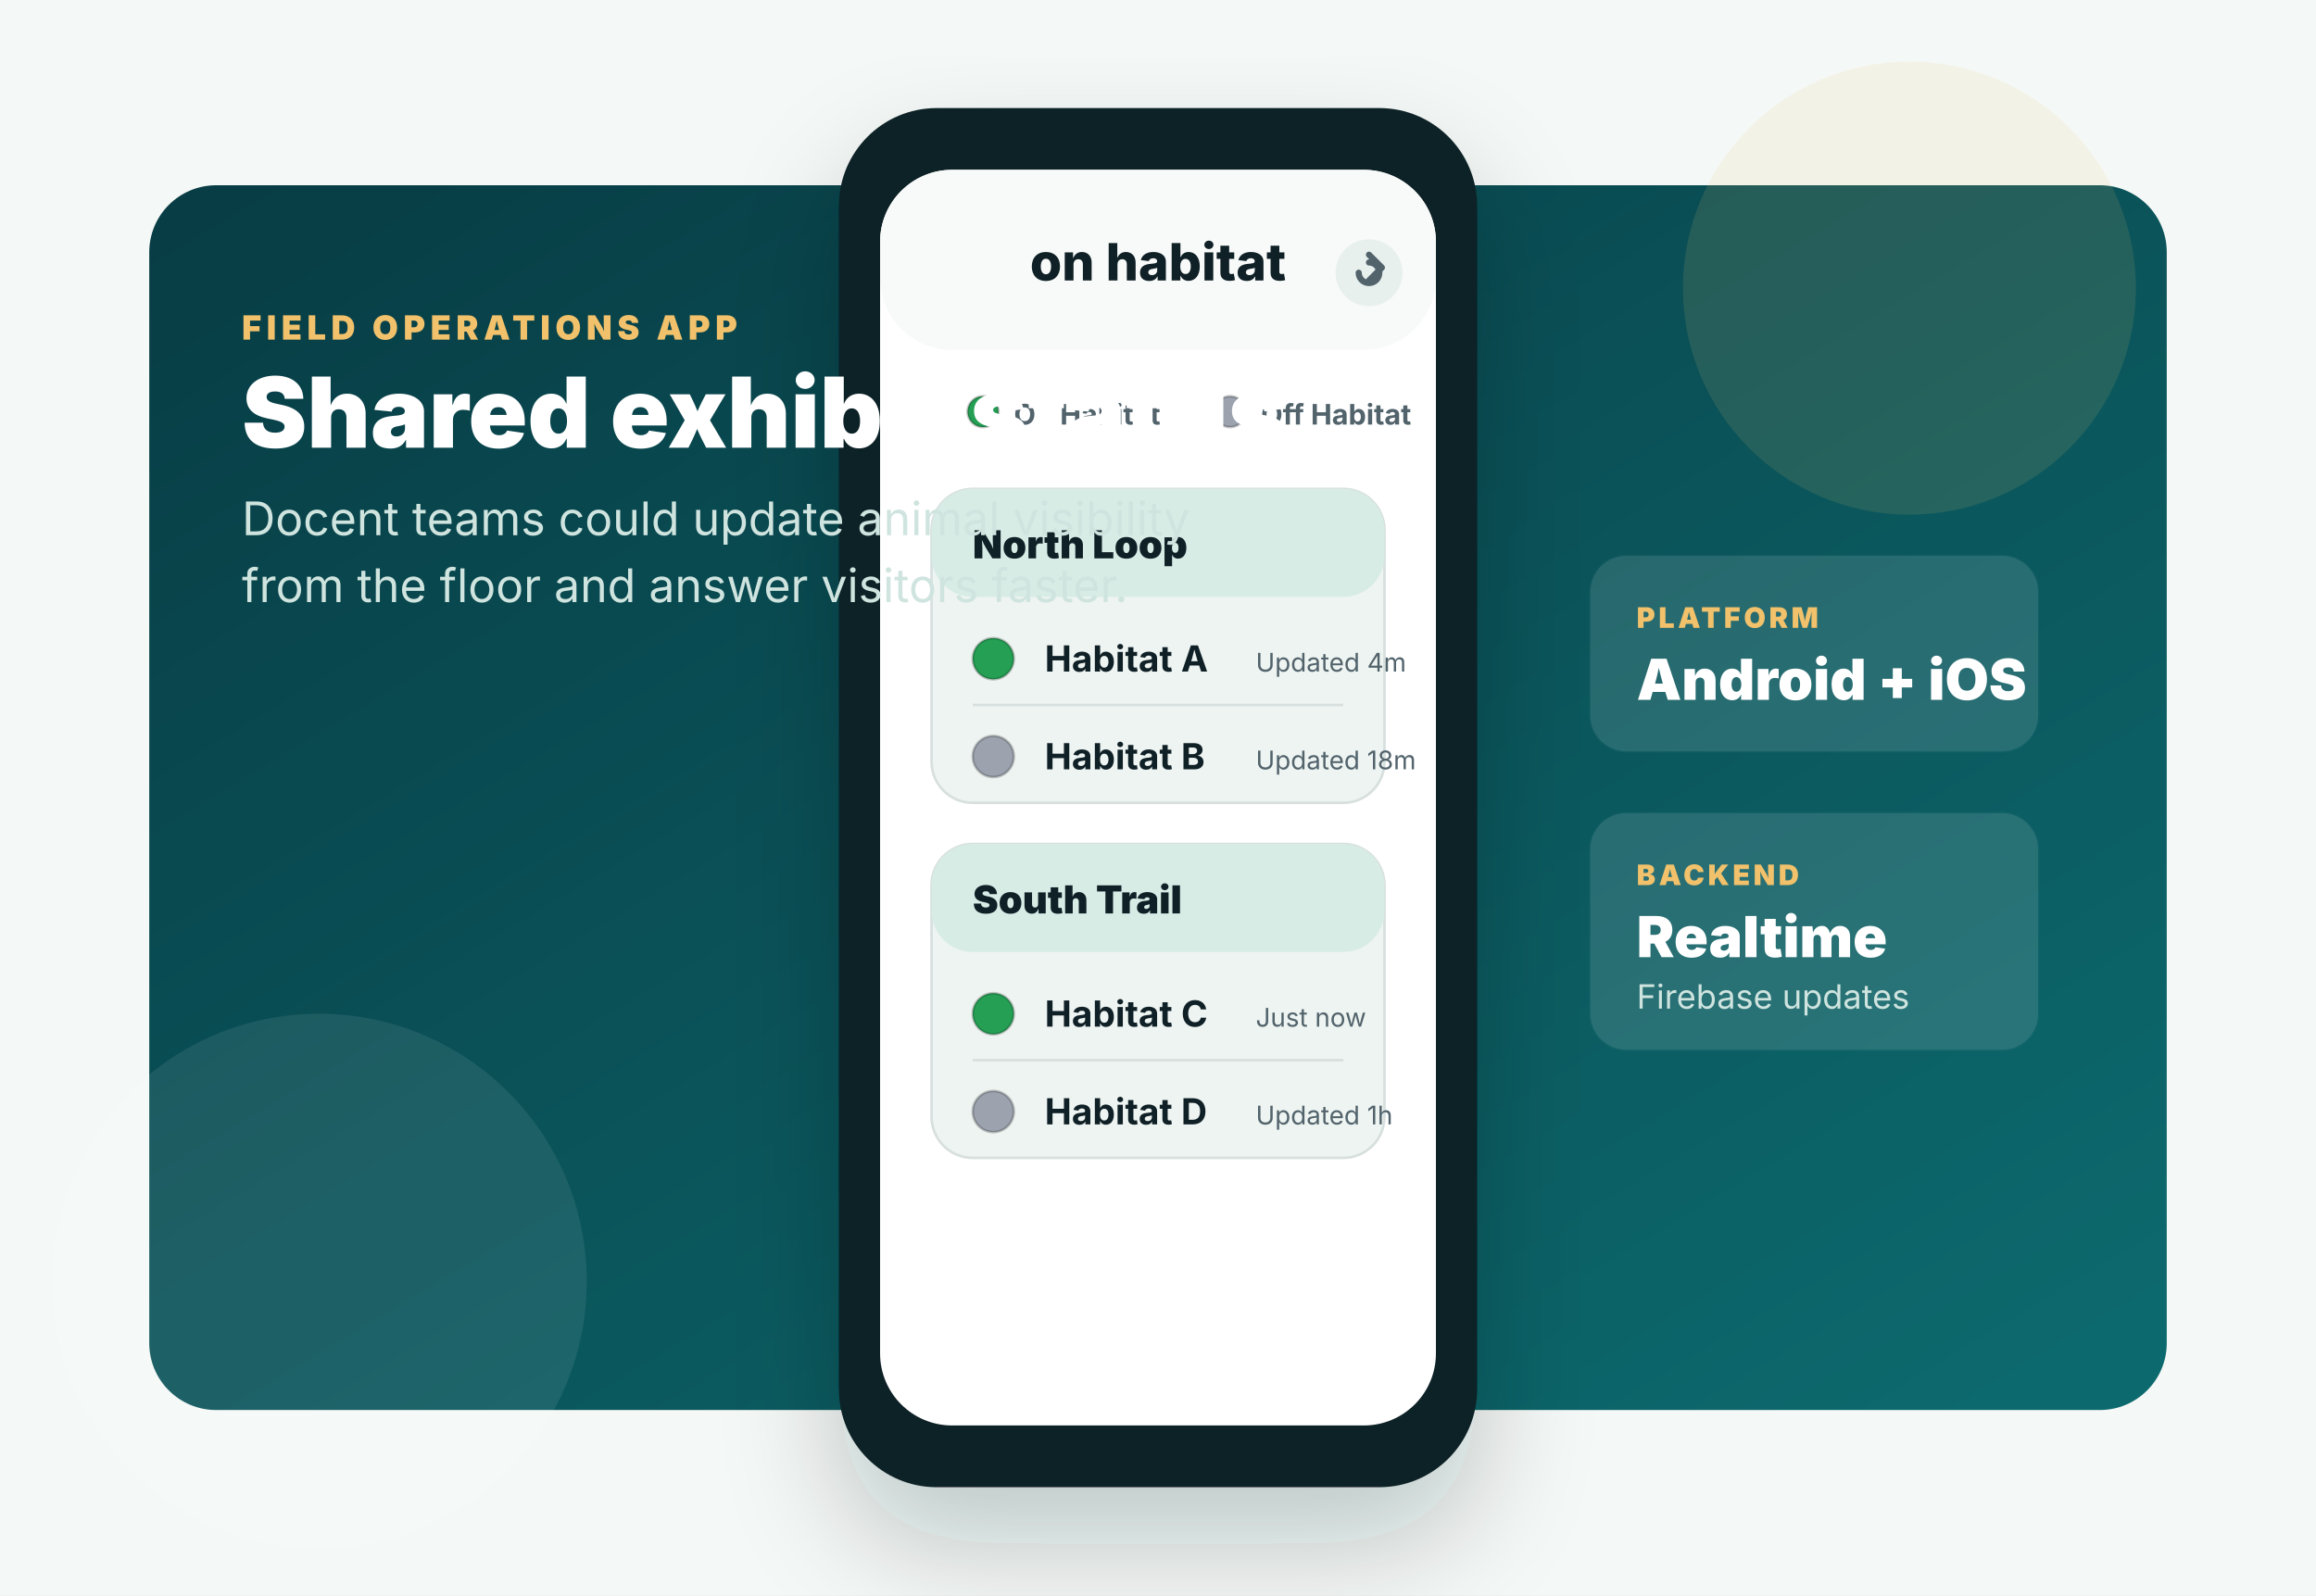
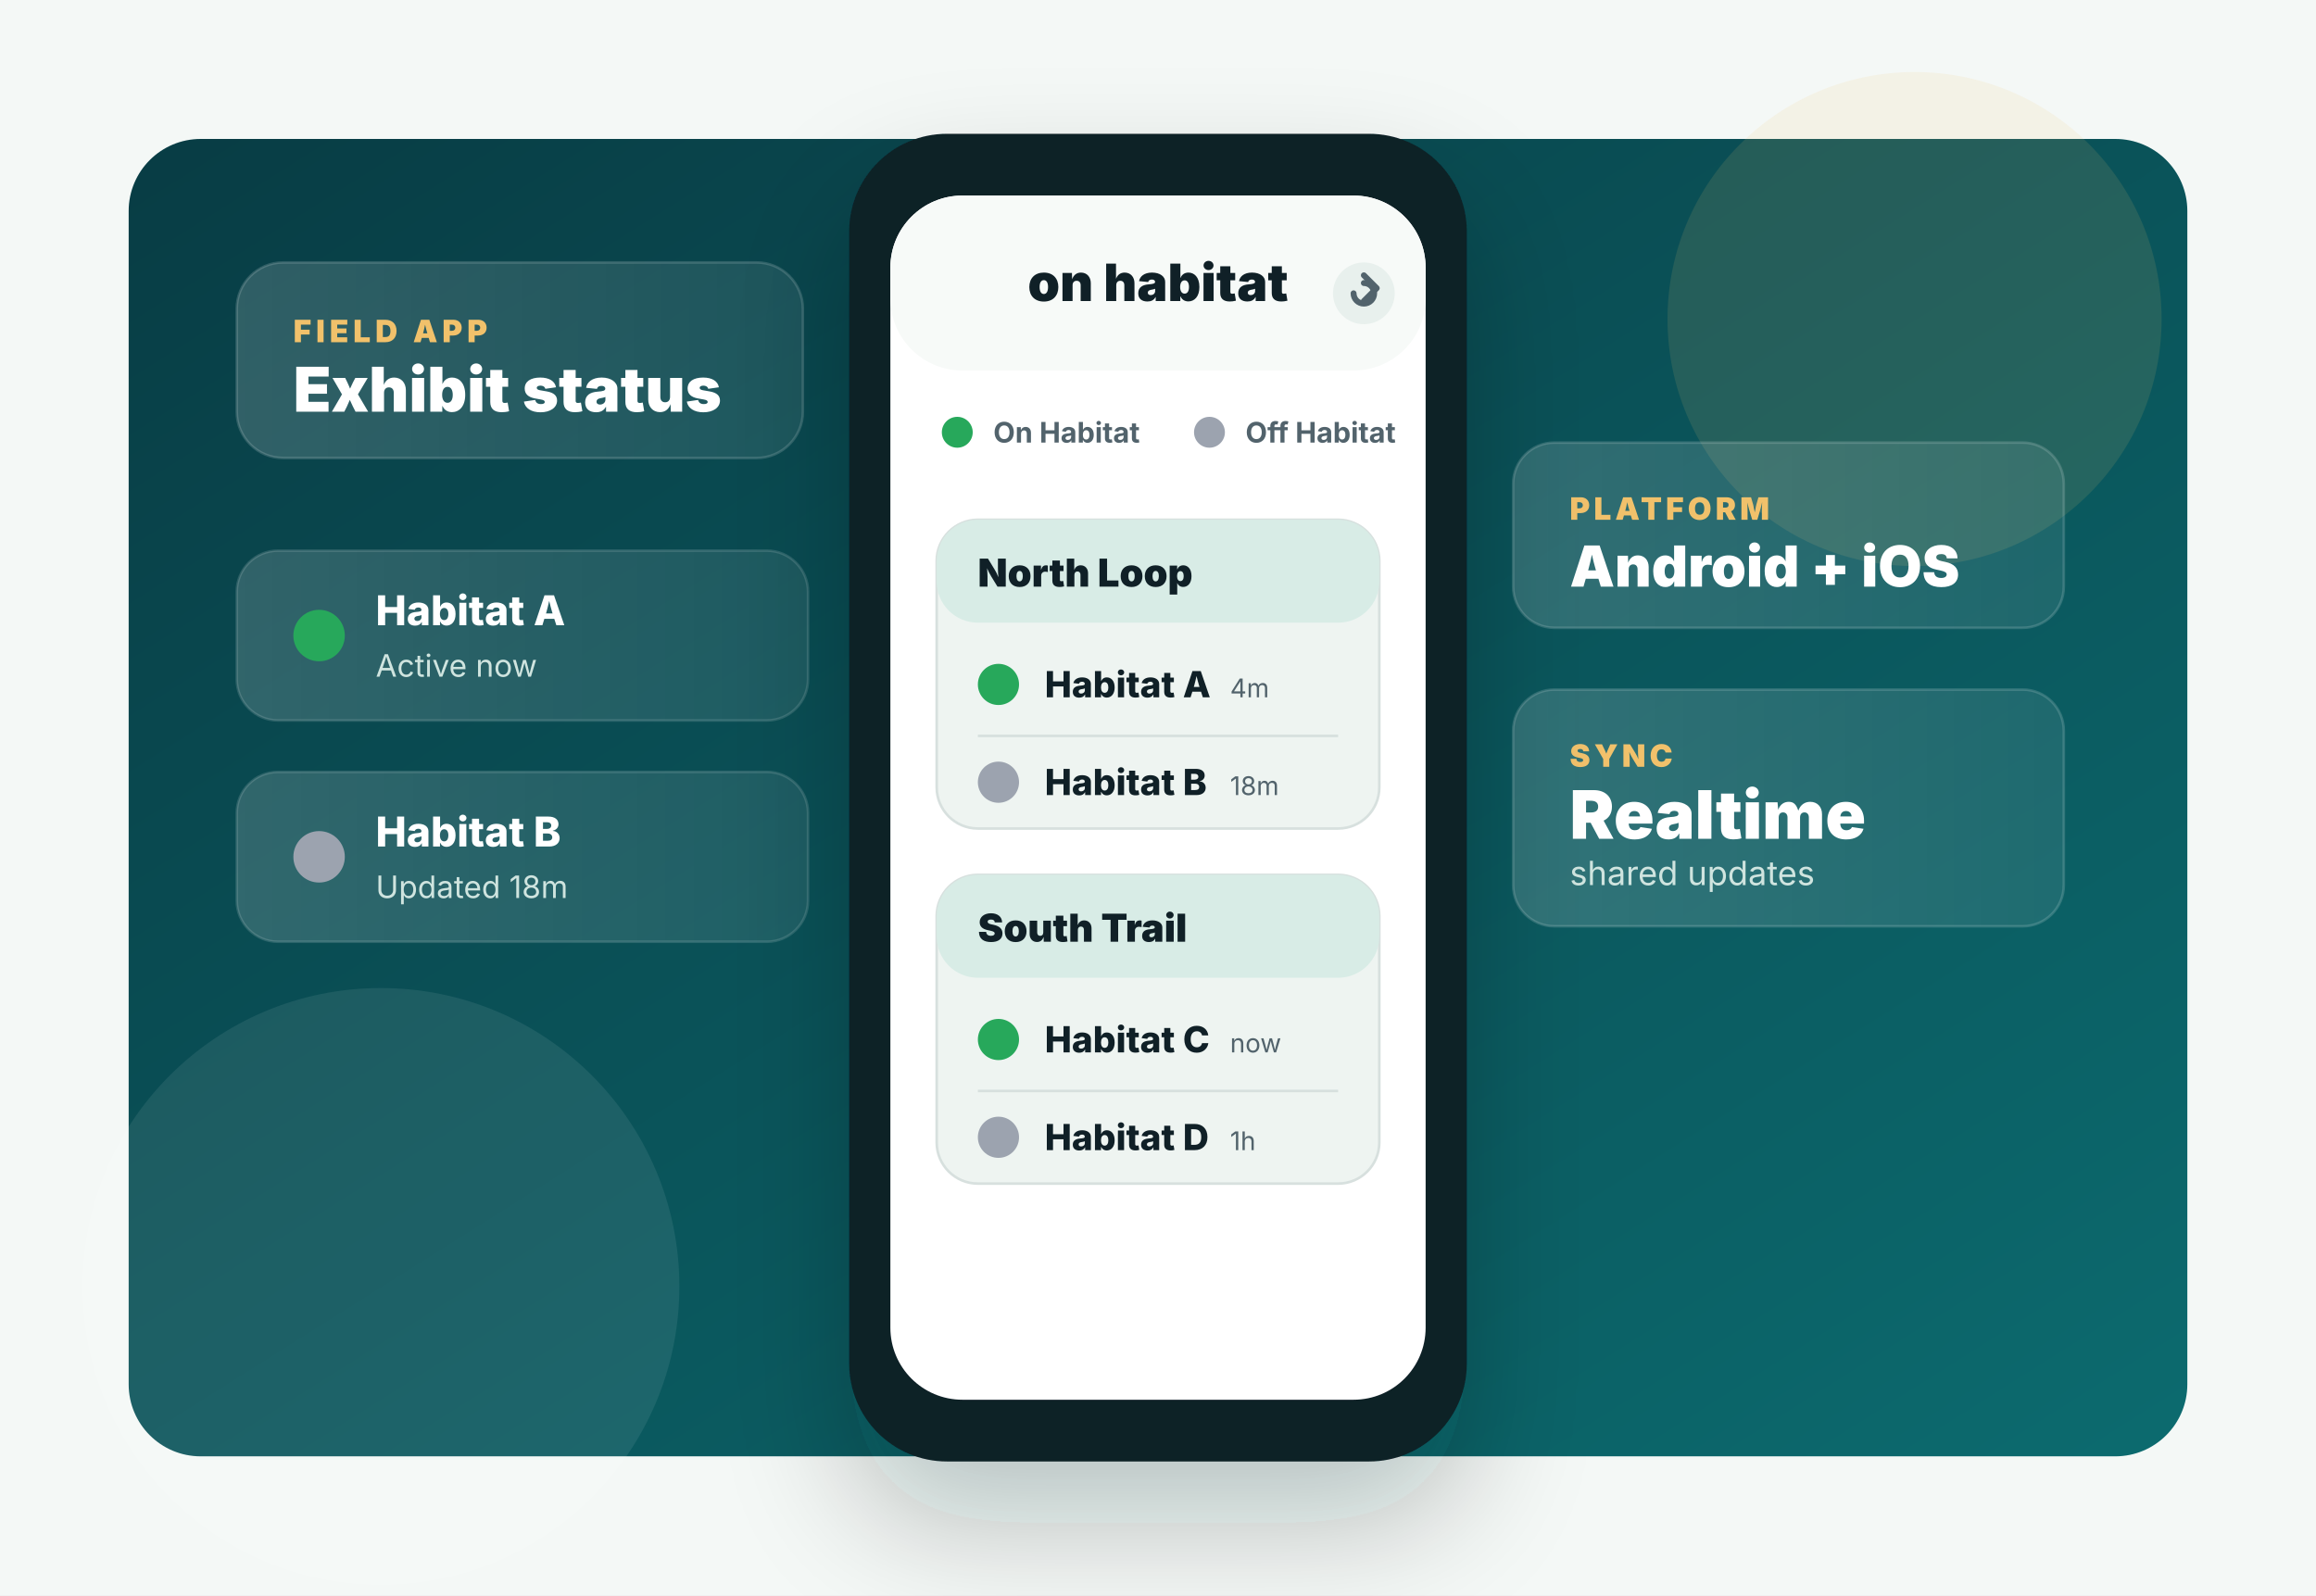
<svg xmlns="http://www.w3.org/2000/svg" viewBox="0 0 900 620" role="img" aria-labelledby="title desc">
  <defs>
    <linearGradient id="bg" x1="0" x2="1" y1="0" y2="1">
      <stop offset="0" stop-color="#083c44" />
      <stop offset="1" stop-color="#0c6b6f" />
    </linearGradient>
+     <linearGradient id="panel" x1="0" x2="1">
+       <stop offset="0" stop-color="#ffffff" stop-opacity=".16" />
+       <stop offset="1" stop-color="#ffffff" stop-opacity=".08" />
+     </linearGradient>
    <filter id="shadow" x="-20%" y="-20%" width="140%" height="140%">
-       <feDropShadow dx="0" dy="22" stdDeviation="22" flood-color="#102027" flood-opacity=".22" />
+       <feDropShadow dx="0" dy="24" stdDeviation="24" flood-color="#102027" flood-opacity=".24" />
    </filter>
  </defs>
  <rect width="900" height="620" fill="#f4f8f6" />
-   <rect x="58" y="72" width="784" height="476" rx="26" fill="url(#bg)" />
-   <circle cx="742" cy="112" r="88" fill="#f1c16b" opacity=".12" />
-   <circle cx="124" cy="498" r="104" fill="#ffffff" opacity=".08" />
-   <g filter="url(#shadow)">
-     <rect x="326" y="42" width="248" height="536" rx="38" fill="#102027" />
-     <rect x="342" y="66" width="216" height="488" rx="28" fill="#ffffff" />
-     <rect x="416" y="78" width="68" height="8" rx="4" fill="#d7e0de" />
-   </g>
+   <rect x="50" y="54" width="800" height="512" rx="28" fill="url(#bg)" />
+   <circle cx="744" cy="124" r="96" fill="#f1c16b" opacity=".12" />
+   <circle cx="148" cy="500" r="116" fill="#ffffff" opacity=".08" />
  <g font-family="Inter, Arial, sans-serif">
-     <rect x="342" y="66" width="216" height="70" rx="28" fill="#f7faf8" />
-     <text x="450" y="109" text-anchor="middle" fill="#102027" font-size="20" font-weight="800">on habitat</text>
-     <circle cx="532" cy="106" r="13" fill="#e8f0ed" />
-     <path d="M528 106a4 4 0 1 0 4-4" fill="none" stroke="#52636c" stroke-width="2.4" stroke-linecap="round" />
-     <path d="M532 99l5 5-5 5" fill="none" stroke="#52636c" stroke-width="2.4" stroke-linecap="round" stroke-linejoin="round" />
-     <g transform="translate(360 150)">
-       <circle cx="22" cy="10" r="6" fill="#249f54" stroke="#000" stroke-opacity=".22" />
-       <text x="34" y="15" fill="#52636c" font-size="11" font-weight="700">On Habitat</text>
-       <circle cx="118" cy="10" r="6" fill="#9ca3af" stroke="#000" stroke-opacity=".22" />
-       <text x="130" y="15" fill="#52636c" font-size="11" font-weight="700">Off Habitat</text>
+     <g transform="translate(92 102)">
+       <rect width="220" height="76" rx="18" fill="url(#panel)" stroke="#ffffff" stroke-opacity=".16" />
+       <text x="22" y="31" fill="#f1c16b" font-size="12" font-weight="850" letter-spacing="1.8">FIELD APP</text>
+       <text x="22" y="58" fill="#ffffff" font-size="24" font-weight="850">Exhibit status</text>
    </g>
-     <g transform="translate(362 190)">
-       <rect width="176" height="122" rx="16" fill="#eef4f1" stroke="#d7e0de" />
-       <rect width="176" height="42" rx="16" fill="#d8ece6" />
-       <text x="16" y="27" fill="#102027" font-size="15" font-weight="850">North Loop</text>
-       <g transform="translate(16 58)">
-         <circle cx="8" cy="8" r="8" fill="#249f54" stroke="#000" stroke-opacity=".22" />
-         <text x="28" y="13" fill="#102027" font-size="14" font-weight="750">Habitat A</text>
-         <text x="110" y="13" fill="#52636c" font-size="10">Updated 4m</text>
-       </g>
-       <line x1="16" x2="160" y1="84" y2="84" stroke="#d7e0de" />
-       <g transform="translate(16 96)">
-         <circle cx="8" cy="8" r="8" fill="#9ca3af" stroke="#000" stroke-opacity=".22" />
-         <text x="28" y="13" fill="#102027" font-size="14" font-weight="750">Habitat B</text>
-         <text x="110" y="13" fill="#52636c" font-size="10">Updated 18m</text>
-       </g>
+     <g transform="translate(92 214)">
+       <rect width="222" height="66" rx="16" fill="url(#panel)" stroke="#ffffff" stroke-opacity=".14" />
+       <circle cx="32" cy="33" r="10" fill="#27a85b" />
+       <text x="54" y="29" fill="#ffffff" font-size="16" font-weight="800">Habitat A</text>
+       <text x="54" y="49" fill="#cfe4df" font-size="12">Active now</text>
    </g>
-     <g transform="translate(362 328)">
-       <rect width="176" height="122" rx="16" fill="#eef4f1" stroke="#d7e0de" />
-       <rect width="176" height="42" rx="16" fill="#d8ece6" />
-       <text x="16" y="27" fill="#102027" font-size="15" font-weight="850">South Trail</text>
-       <g transform="translate(16 58)">
-         <circle cx="8" cy="8" r="8" fill="#249f54" stroke="#000" stroke-opacity=".22" />
-         <text x="28" y="13" fill="#102027" font-size="14" font-weight="750">Habitat C</text>
-         <text x="110" y="13" fill="#52636c" font-size="10">Just now</text>
-       </g>
-       <line x1="16" x2="160" y1="84" y2="84" stroke="#d7e0de" />
-       <g transform="translate(16 96)">
-         <circle cx="8" cy="8" r="8" fill="#9ca3af" stroke="#000" stroke-opacity=".22" />
-         <text x="28" y="13" fill="#102027" font-size="14" font-weight="750">Habitat D</text>
-         <text x="110" y="13" fill="#52636c" font-size="10">Updated 1h</text>
-       </g>
+     <g transform="translate(92 300)">
+       <rect width="222" height="66" rx="16" fill="url(#panel)" stroke="#ffffff" stroke-opacity=".14" />
+       <circle cx="32" cy="33" r="10" fill="#9ca3af" />
+       <text x="54" y="29" fill="#ffffff" font-size="16" font-weight="800">Habitat B</text>
+       <text x="54" y="49" fill="#cfe4df" font-size="12">Updated 18m</text>
    </g>
-     <g transform="translate(94 132)">
-       <text x="0" y="0" fill="#f1c16b" font-size="13" font-weight="850" letter-spacing="2">FIELD OPERATIONS APP</text>
-       <text x="0" y="42" fill="#ffffff" font-size="38" font-weight="850">Shared exhibit status</text>
-       <text x="0" y="76" fill="#cfe4df" font-size="18">Docent teams could update animal visibility</text>
-       <text x="0" y="102" fill="#cfe4df" font-size="18">from the floor and answer visitors faster.</text>
+     <g transform="translate(588 172)">
+       <rect width="214" height="72" rx="16" fill="url(#panel)" stroke="#ffffff" stroke-opacity=".16" />
+       <text x="22" y="30" fill="#f1c16b" font-size="12" font-weight="850" letter-spacing="1.5">PLATFORM</text>
+       <text x="22" y="56" fill="#ffffff" font-size="22" font-weight="850">Android + iOS</text>
    </g>
-     <g transform="translate(618 216)">
-       <rect width="174" height="76" rx="14" fill="#ffffff" opacity=".12" stroke="#ffffff" stroke-opacity=".18" />
-       <text x="18" y="28" fill="#f1c16b" font-size="11" font-weight="850" letter-spacing="1.3">PLATFORM</text>
-       <text x="18" y="56" fill="#ffffff" font-size="22" font-weight="850">Android + iOS</text>
+     <g transform="translate(588 268)">
+       <rect width="214" height="92" rx="16" fill="url(#panel)" stroke="#ffffff" stroke-opacity=".16" />
+       <text x="22" y="30" fill="#f1c16b" font-size="12" font-weight="850" letter-spacing="1.5">SYNC</text>
+       <text x="22" y="58" fill="#ffffff" font-size="26" font-weight="850">Realtime</text>
+       <text x="22" y="76" fill="#cfe4df" font-size="13">shared updates</text>
    </g>
-     <g transform="translate(618 316)">
-       <rect width="174" height="92" rx="14" fill="#ffffff" opacity=".12" stroke="#ffffff" stroke-opacity=".18" />
-       <text x="18" y="28" fill="#f1c16b" font-size="11" font-weight="850" letter-spacing="1.3">BACKEND</text>
-       <text x="18" y="56" fill="#ffffff" font-size="22" font-weight="850">Realtime</text>
-       <text x="18" y="76" fill="#cfe4df" font-size="13">Firebase updates</text>
+     <g filter="url(#shadow)">
+       <rect x="330" y="52" width="240" height="516" rx="38" fill="#102027" />
+       <rect x="346" y="76" width="208" height="468" rx="28" fill="#ffffff" />
+       <rect x="420" y="88" width="60" height="7" rx="4" fill="#d7e0de" />
+     </g>
+     <rect x="346" y="76" width="208" height="68" rx="28" fill="#f7faf8" />
+     <text x="450" y="117" text-anchor="middle" fill="#102027" font-size="20" font-weight="850">on habitat</text>
+     <circle cx="530" cy="114" r="12" fill="#e8f0ed" />
+     <path d="M526 114a4 4 0 1 0 4-4" fill="none" stroke="#52636c" stroke-width="2.3" stroke-linecap="round" />
+     <path d="M530 107l5 5-5 5" fill="none" stroke="#52636c" stroke-width="2.3" stroke-linecap="round" stroke-linejoin="round" />
+     <g transform="translate(364 160)">
+       <circle cx="8" cy="8" r="6" fill="#27a85b" />
+       <text x="22" y="12" fill="#52636c" font-size="11" font-weight="750">On Habitat</text>
+       <circle cx="106" cy="8" r="6" fill="#9ca3af" />
+       <text x="120" y="12" fill="#52636c" font-size="11" font-weight="750">Off Habitat</text>
+     </g>
+     <g transform="translate(364 202)">
+       <rect width="172" height="120" rx="16" fill="#eef4f1" stroke="#d7e0de" />
+       <rect width="172" height="40" rx="16" fill="#d8ece6" />
+       <text x="16" y="26" fill="#102027" font-size="15" font-weight="850">North Loop</text>
+       <circle cx="24" cy="64" r="8" fill="#27a85b" />
+       <text x="42" y="69" fill="#102027" font-size="14" font-weight="760">Habitat A</text>
+       <text x="114" y="69" fill="#52636c" font-size="10">4m</text>
+       <line x1="16" x2="156" y1="84" y2="84" stroke="#d7e0de" />
+       <circle cx="24" cy="102" r="8" fill="#9ca3af" />
+       <text x="42" y="107" fill="#102027" font-size="14" font-weight="760">Habitat B</text>
+       <text x="114" y="107" fill="#52636c" font-size="10">18m</text>
+     </g>
+     <g transform="translate(364 340)">
+       <rect width="172" height="120" rx="16" fill="#eef4f1" stroke="#d7e0de" />
+       <rect width="172" height="40" rx="16" fill="#d8ece6" />
+       <text x="16" y="26" fill="#102027" font-size="15" font-weight="850">South Trail</text>
+       <circle cx="24" cy="64" r="8" fill="#27a85b" />
+       <text x="42" y="69" fill="#102027" font-size="14" font-weight="760">Habitat C</text>
+       <text x="114" y="69" fill="#52636c" font-size="10">now</text>
+       <line x1="16" x2="156" y1="84" y2="84" stroke="#d7e0de" />
+       <circle cx="24" cy="102" r="8" fill="#9ca3af" />
+       <text x="42" y="107" fill="#102027" font-size="14" font-weight="760">Habitat D</text>
+       <text x="114" y="107" fill="#52636c" font-size="10">1h</text>
    </g>
  </g>
</svg>
